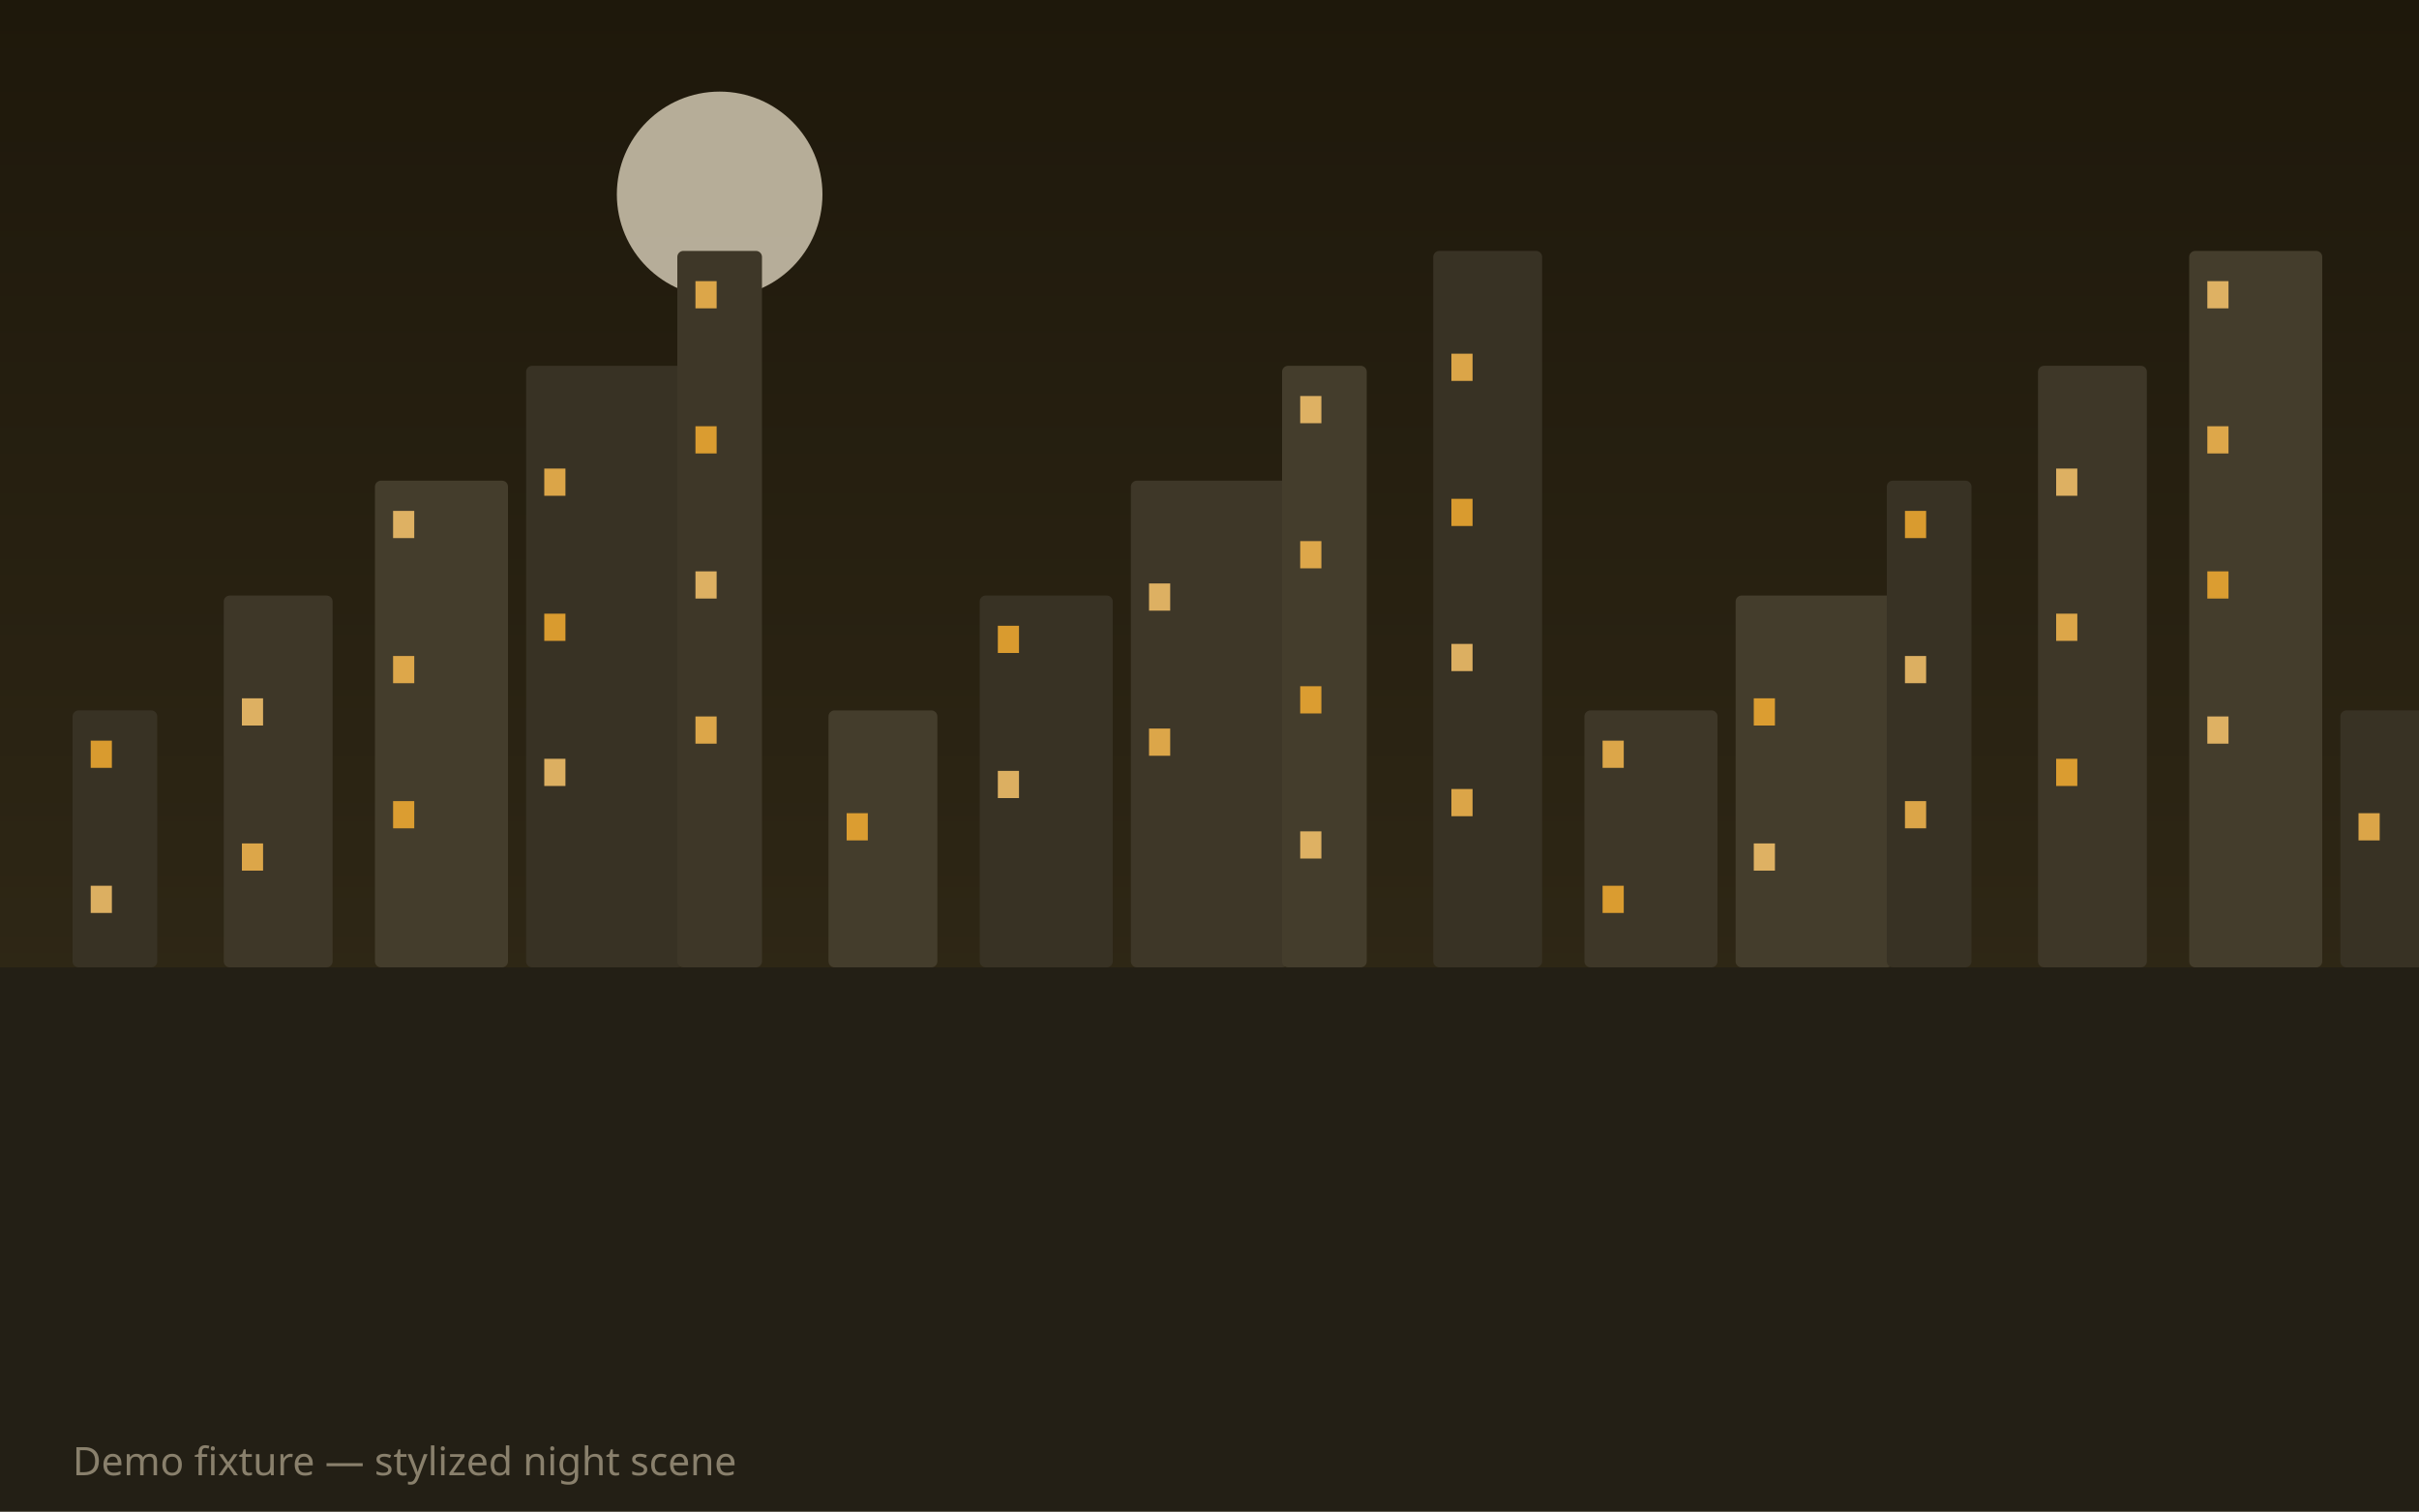
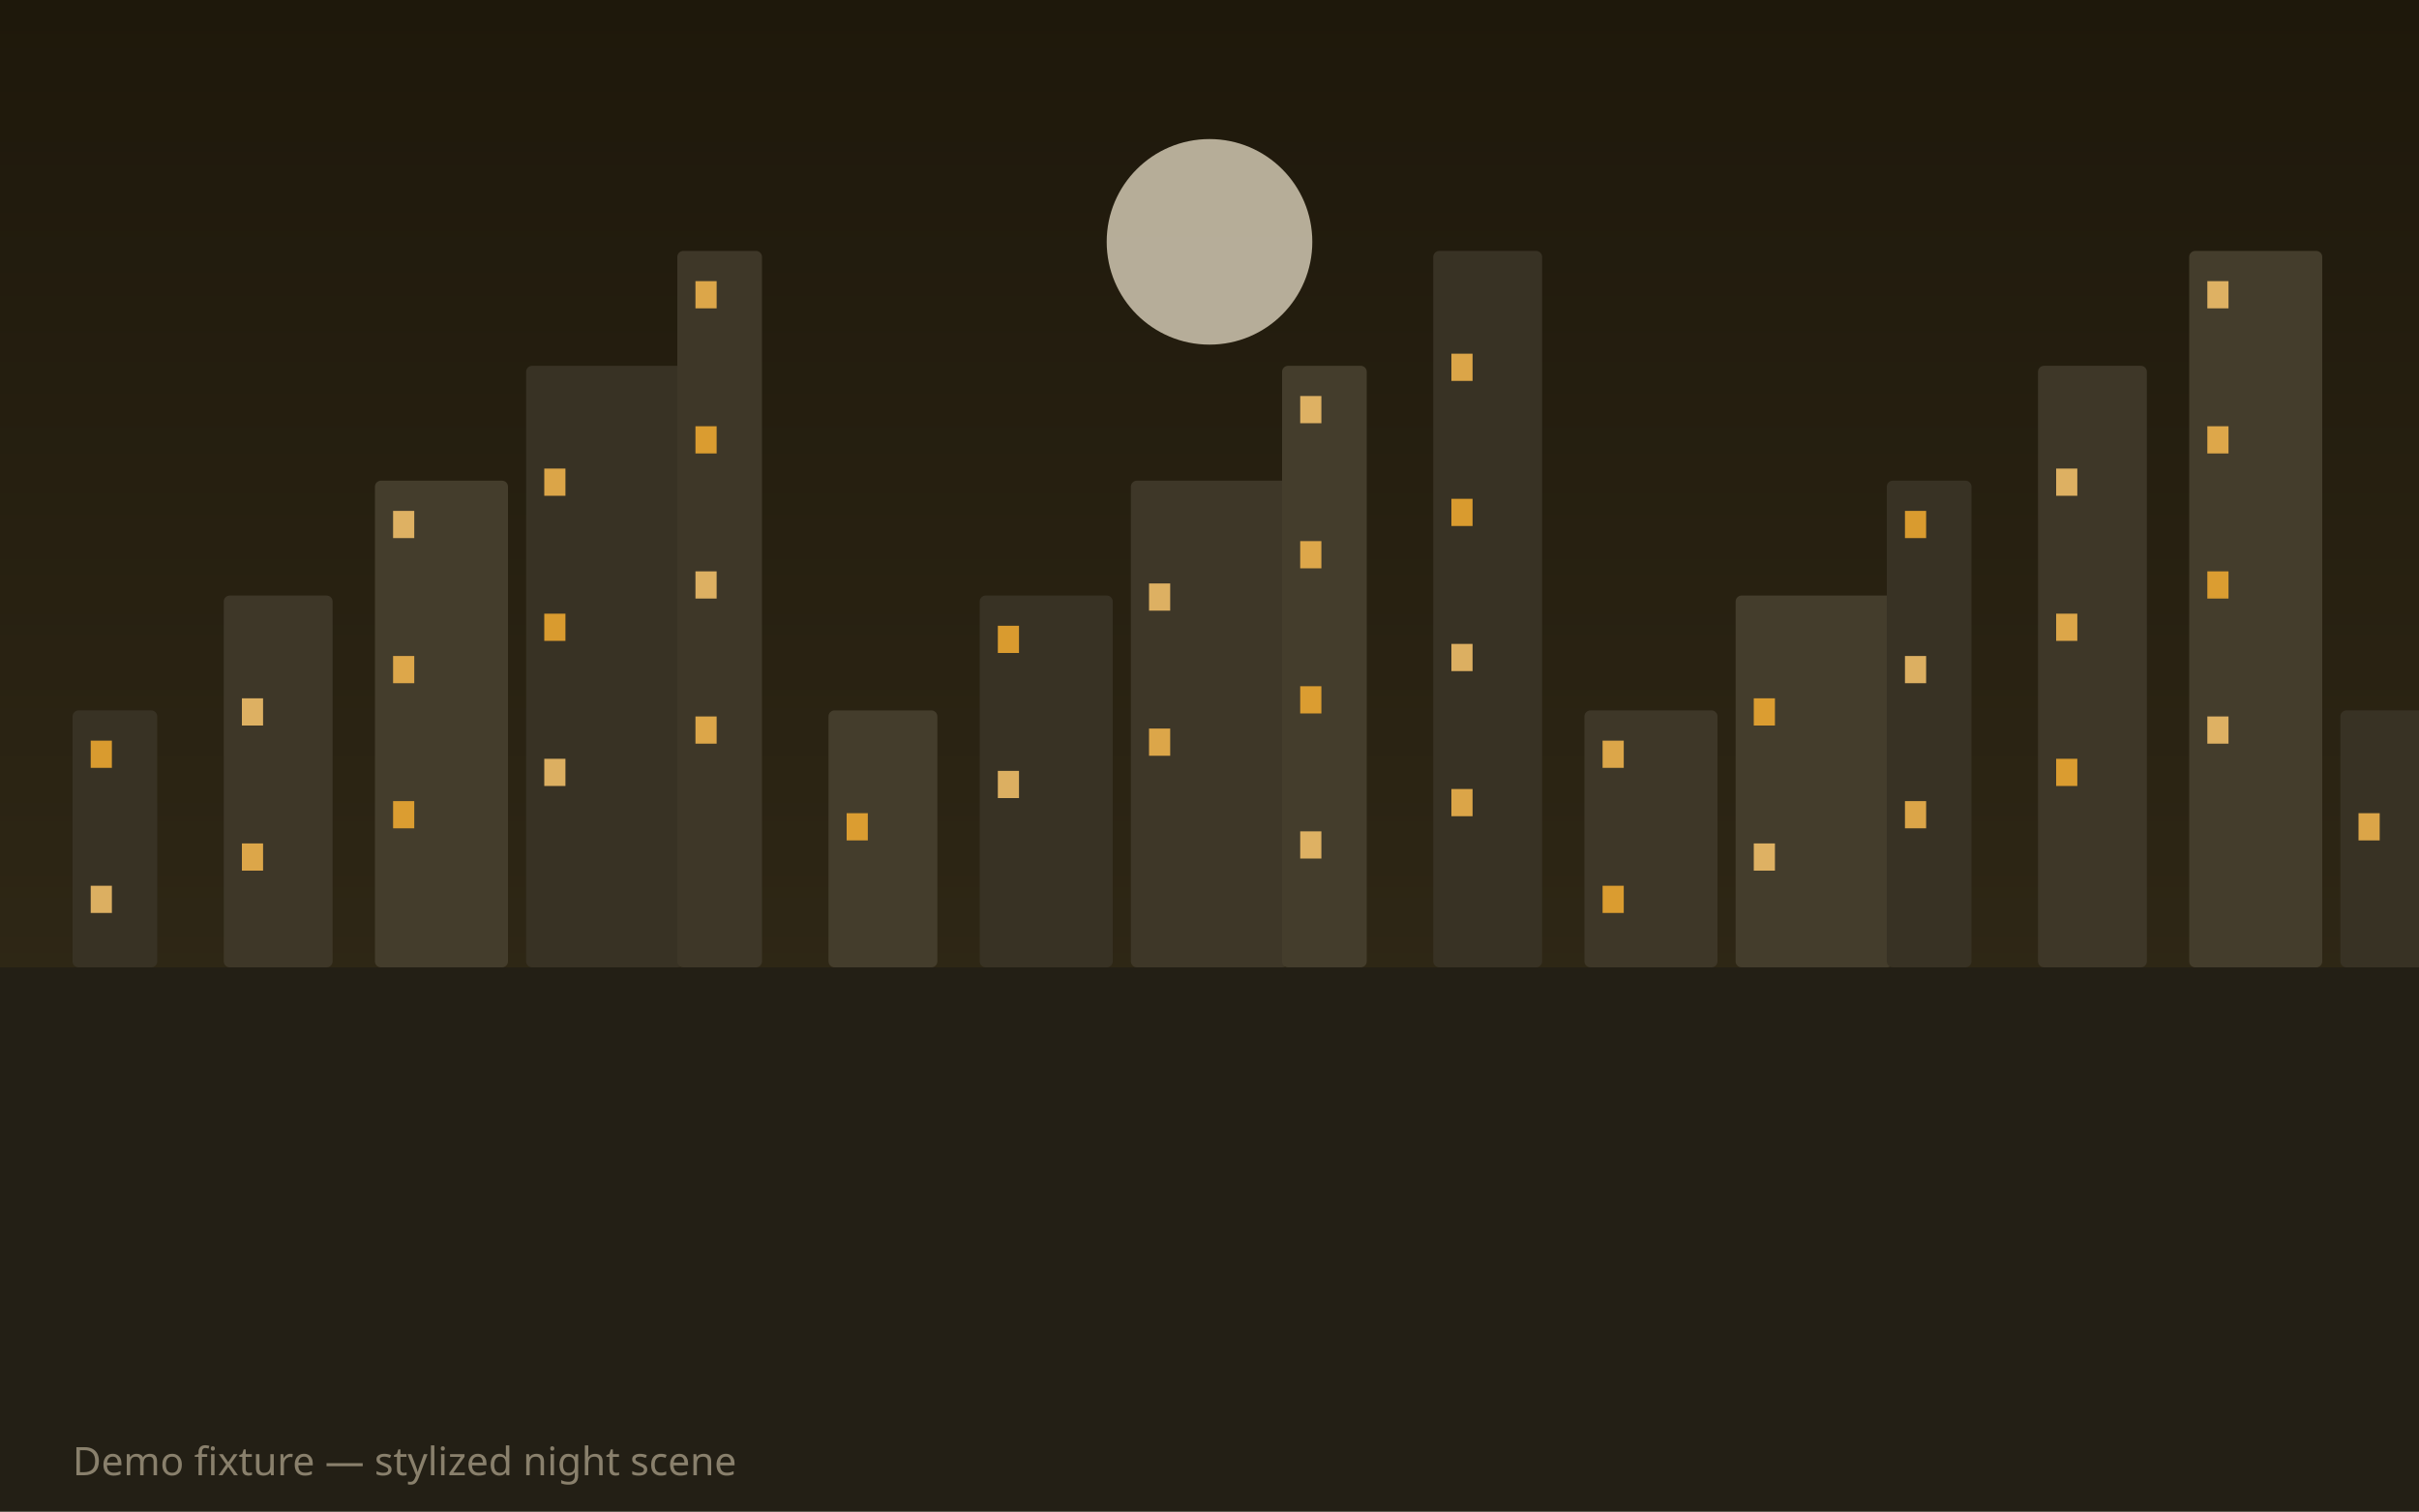
<svg xmlns="http://www.w3.org/2000/svg" width="800" height="500" viewBox="0 0 800 500" role="img" aria-label="Demo night scene">
  <defs>
    <linearGradient id="sky-aad-11" x1="0" y1="0" x2="0" y2="1">
      <stop offset="0%" stop-color="hsl(42, 45%, 8%)" />
      <stop offset="100%" stop-color="hsl(42, 35%, 16%)" />
    </linearGradient>
  </defs>
  <rect width="800" height="500" fill="url(#sky-aad-11)" />
-   <circle cx="238.0" cy="64.3" r="34" fill="hsl(42, 28%, 78%)" opacity="0.82" />
+   <circle cx="400.0" cy="80.0" r="34" fill="hsl(42, 28%, 78%)" opacity="0.82" />
  <rect y="360" width="800" height="55" fill="hsl(42, 35%, 14%)" opacity="0.9" />
  <ellipse cx="80" cy="387.5" rx="40" ry="6" fill="hsl(42, 25%, 22%)" opacity="0.35" />
  <ellipse cx="175" cy="387.5" rx="40" ry="6" fill="hsl(42, 25%, 22%)" opacity="0.35" />
  <ellipse cx="270" cy="387.5" rx="40" ry="6" fill="hsl(42, 25%, 22%)" opacity="0.35" />
  <ellipse cx="365" cy="387.5" rx="40" ry="6" fill="hsl(42, 25%, 22%)" opacity="0.35" />
  <ellipse cx="460" cy="387.5" rx="40" ry="6" fill="hsl(42, 25%, 22%)" opacity="0.35" />
  <ellipse cx="555" cy="387.5" rx="40" ry="6" fill="hsl(42, 25%, 22%)" opacity="0.35" />
  <ellipse cx="650" cy="387.5" rx="40" ry="6" fill="hsl(42, 25%, 22%)" opacity="0.35" />
  <ellipse cx="745" cy="387.5" rx="40" ry="6" fill="hsl(42, 25%, 22%)" opacity="0.35" />
  <rect y="320" width="800" height="180" fill="hsl(42, 25%, 11%)" />
  <rect x="24" y="235" width="28" height="85" fill="hsl(42, 22%, 18%)" rx="2" />
  <rect x="30" y="245" width="7" height="9" fill="hsl(38, 92%, 58%)" opacity="0.85" />
  <rect x="30" y="293" width="7" height="9" fill="hsl(38, 92%, 70%)" opacity="0.85" />
  <rect x="74" y="197" width="36" height="123" fill="hsl(42, 22%, 20%)" rx="2" />
  <rect x="80" y="231" width="7" height="9" fill="hsl(38, 92%, 70%)" opacity="0.85" />
  <rect x="80" y="279" width="7" height="9" fill="hsl(38, 92%, 64%)" opacity="0.85" />
  <rect x="124" y="159" width="44" height="161" fill="hsl(42, 22%, 22%)" rx="2" />
  <rect x="130" y="169" width="7" height="9" fill="hsl(38, 92%, 70%)" opacity="0.85" />
  <rect x="130" y="217" width="7" height="9" fill="hsl(38, 92%, 64%)" opacity="0.85" />
  <rect x="130" y="265" width="7" height="9" fill="hsl(38, 92%, 58%)" opacity="0.85" />
  <rect x="174" y="121" width="52" height="199" fill="hsl(42, 22%, 18%)" rx="2" />
  <rect x="180" y="155" width="7" height="9" fill="hsl(38, 92%, 64%)" opacity="0.85" />
  <rect x="180" y="203" width="7" height="9" fill="hsl(38, 92%, 58%)" opacity="0.85" />
  <rect x="180" y="251" width="7" height="9" fill="hsl(38, 92%, 70%)" opacity="0.85" />
  <rect x="224" y="83" width="28" height="237" fill="hsl(42, 22%, 20%)" rx="2" />
  <rect x="230" y="93" width="7" height="9" fill="hsl(38, 92%, 64%)" opacity="0.85" />
  <rect x="230" y="141" width="7" height="9" fill="hsl(38, 92%, 58%)" opacity="0.85" />
  <rect x="230" y="189" width="7" height="9" fill="hsl(38, 92%, 70%)" opacity="0.85" />
  <rect x="230" y="237" width="7" height="9" fill="hsl(38, 92%, 64%)" opacity="0.85" />
  <rect x="274" y="235" width="36" height="85" fill="hsl(42, 22%, 22%)" rx="2" />
  <rect x="280" y="269" width="7" height="9" fill="hsl(38, 92%, 58%)" opacity="0.85" />
  <rect x="324" y="197" width="44" height="123" fill="hsl(42, 22%, 18%)" rx="2" />
  <rect x="330" y="207" width="7" height="9" fill="hsl(38, 92%, 58%)" opacity="0.85" />
  <rect x="330" y="255" width="7" height="9" fill="hsl(38, 92%, 70%)" opacity="0.85" />
  <rect x="374" y="159" width="52" height="161" fill="hsl(42, 22%, 20%)" rx="2" />
  <rect x="380" y="193" width="7" height="9" fill="hsl(38, 92%, 70%)" opacity="0.85" />
  <rect x="380" y="241" width="7" height="9" fill="hsl(38, 92%, 64%)" opacity="0.85" />
  <rect x="424" y="121" width="28" height="199" fill="hsl(42, 22%, 22%)" rx="2" />
  <rect x="430" y="131" width="7" height="9" fill="hsl(38, 92%, 70%)" opacity="0.85" />
  <rect x="430" y="179" width="7" height="9" fill="hsl(38, 92%, 64%)" opacity="0.85" />
  <rect x="430" y="227" width="7" height="9" fill="hsl(38, 92%, 58%)" opacity="0.85" />
  <rect x="430" y="275" width="7" height="9" fill="hsl(38, 92%, 70%)" opacity="0.85" />
  <rect x="474" y="83" width="36" height="237" fill="hsl(42, 22%, 18%)" rx="2" />
  <rect x="480" y="117" width="7" height="9" fill="hsl(38, 92%, 64%)" opacity="0.85" />
  <rect x="480" y="165" width="7" height="9" fill="hsl(38, 92%, 58%)" opacity="0.85" />
  <rect x="480" y="213" width="7" height="9" fill="hsl(38, 92%, 70%)" opacity="0.85" />
  <rect x="480" y="261" width="7" height="9" fill="hsl(38, 92%, 64%)" opacity="0.85" />
  <rect x="524" y="235" width="44" height="85" fill="hsl(42, 22%, 20%)" rx="2" />
  <rect x="530" y="245" width="7" height="9" fill="hsl(38, 92%, 64%)" opacity="0.85" />
  <rect x="530" y="293" width="7" height="9" fill="hsl(38, 92%, 58%)" opacity="0.85" />
  <rect x="574" y="197" width="52" height="123" fill="hsl(42, 22%, 22%)" rx="2" />
  <rect x="580" y="231" width="7" height="9" fill="hsl(38, 92%, 58%)" opacity="0.85" />
  <rect x="580" y="279" width="7" height="9" fill="hsl(38, 92%, 70%)" opacity="0.85" />
  <rect x="624" y="159" width="28" height="161" fill="hsl(42, 22%, 18%)" rx="2" />
  <rect x="630" y="169" width="7" height="9" fill="hsl(38, 92%, 58%)" opacity="0.85" />
  <rect x="630" y="217" width="7" height="9" fill="hsl(38, 92%, 70%)" opacity="0.85" />
  <rect x="630" y="265" width="7" height="9" fill="hsl(38, 92%, 64%)" opacity="0.85" />
  <rect x="674" y="121" width="36" height="199" fill="hsl(42, 22%, 20%)" rx="2" />
  <rect x="680" y="155" width="7" height="9" fill="hsl(38, 92%, 70%)" opacity="0.85" />
  <rect x="680" y="203" width="7" height="9" fill="hsl(38, 92%, 64%)" opacity="0.85" />
  <rect x="680" y="251" width="7" height="9" fill="hsl(38, 92%, 58%)" opacity="0.85" />
  <rect x="724" y="83" width="44" height="237" fill="hsl(42, 22%, 22%)" rx="2" />
  <rect x="730" y="93" width="7" height="9" fill="hsl(38, 92%, 70%)" opacity="0.85" />
  <rect x="730" y="141" width="7" height="9" fill="hsl(38, 92%, 64%)" opacity="0.85" />
  <rect x="730" y="189" width="7" height="9" fill="hsl(38, 92%, 58%)" opacity="0.85" />
  <rect x="730" y="237" width="7" height="9" fill="hsl(38, 92%, 70%)" opacity="0.85" />
  <rect x="774" y="235" width="52" height="85" fill="hsl(42, 22%, 18%)" rx="2" />
  <rect x="780" y="269" width="7" height="9" fill="hsl(38, 92%, 64%)" opacity="0.85" />
  <text x="24" y="488" fill="hsl(42, 12%, 48%)" font-family="system-ui,sans-serif" font-size="13">Demo fixture — stylized night scene</text>
</svg>
